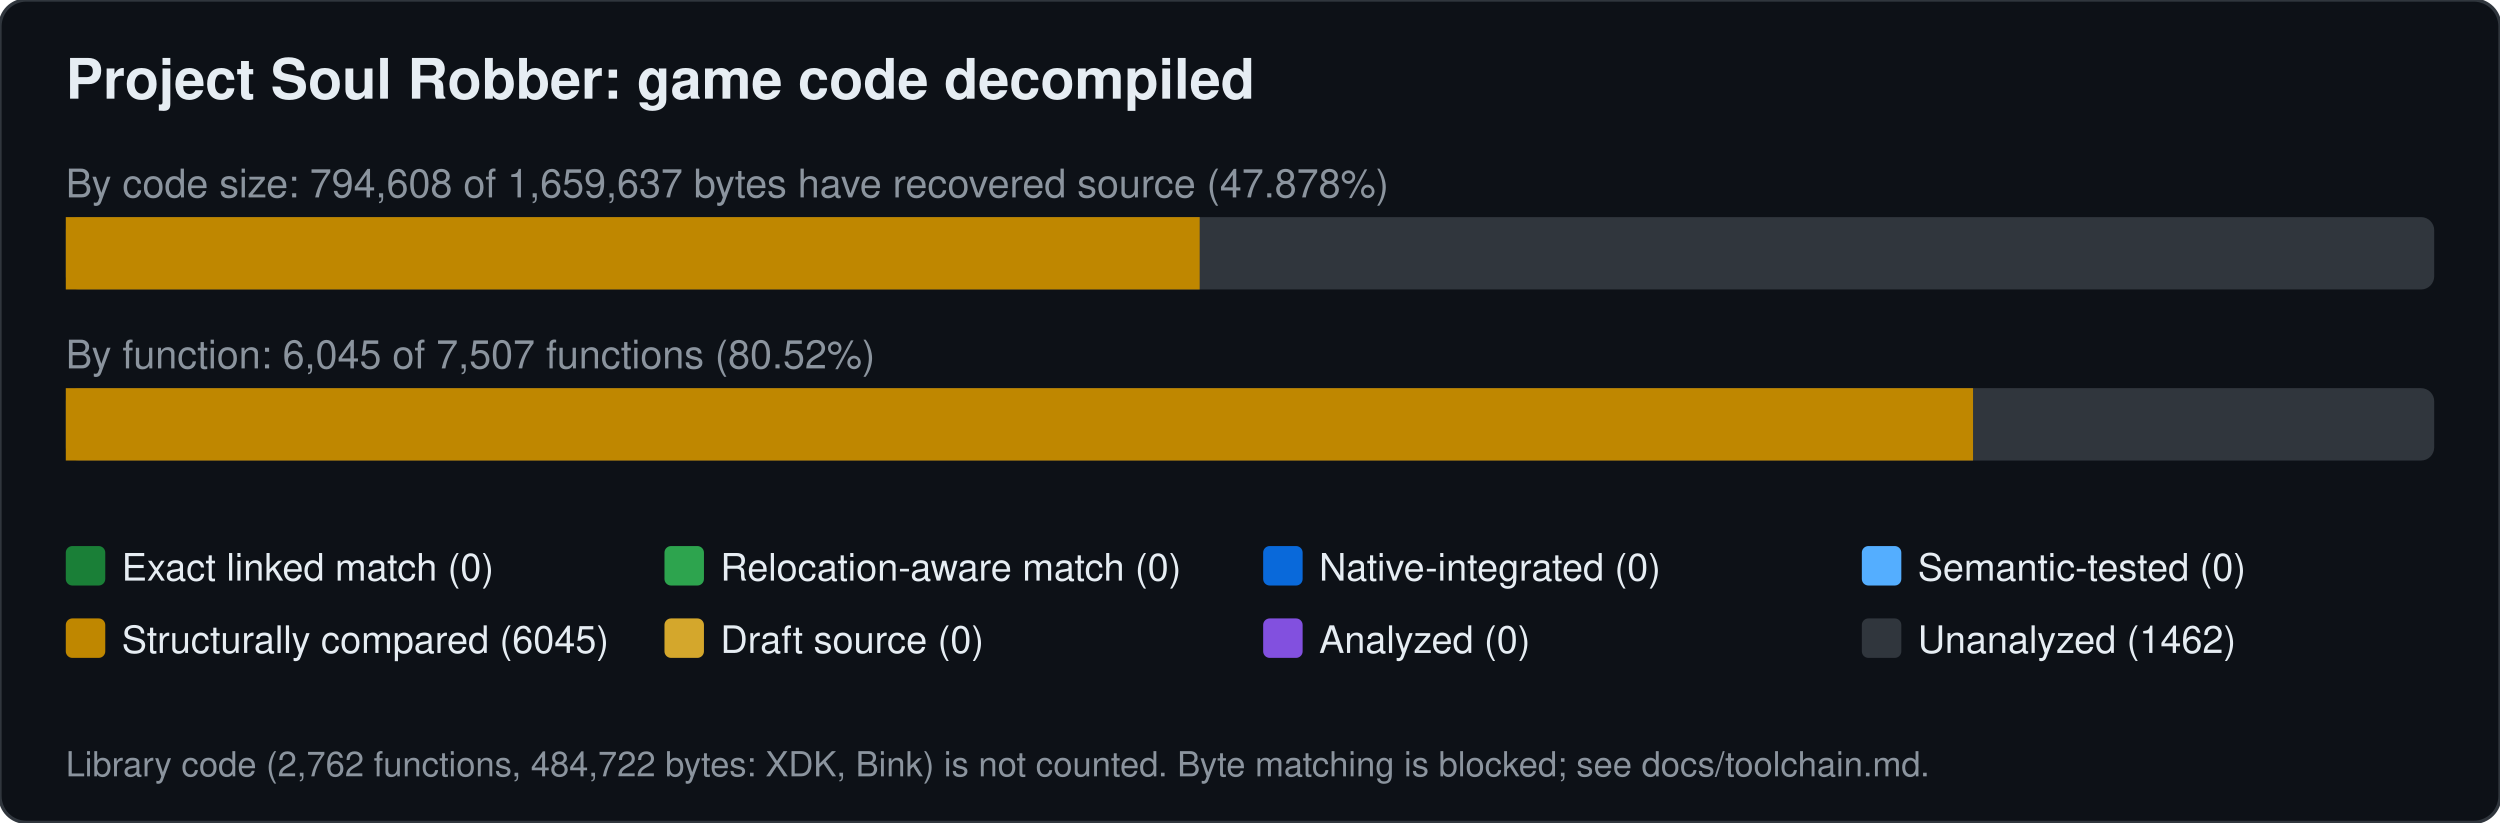
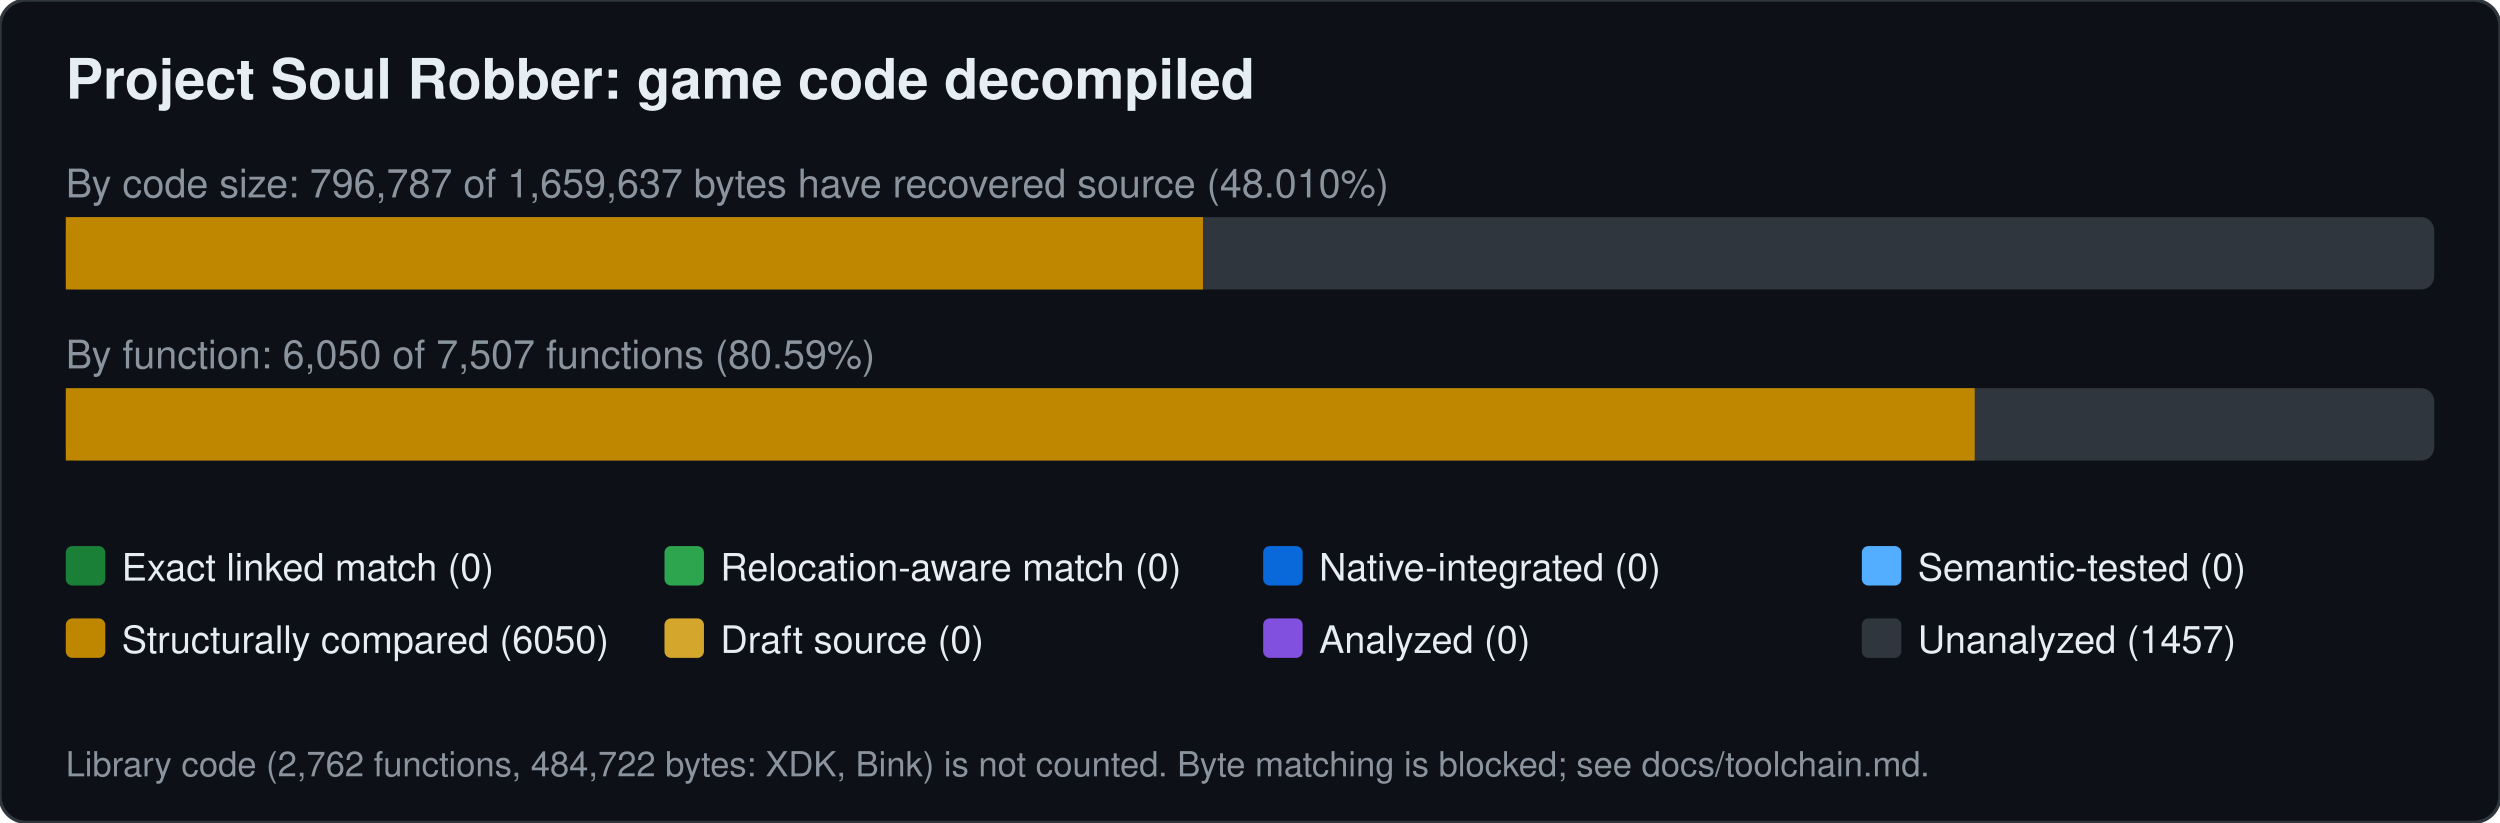
<svg xmlns="http://www.w3.org/2000/svg" width="760" height="250" viewBox="0 0 760 250" font-family="Segoe UI,Helvetica,Arial,sans-serif">
  <rect width="760" height="250" rx="8" fill="#0d1117" stroke="#30363d" />
  <text x="20" y="30" font-size="17" font-weight="600" fill="#e6edf3">Project Soul Robber: game code decompiled</text>
-   <text x="20" y="60" font-size="12" fill="#8b949e">By code size: 794,608 of 1,659,637 bytes have recovered source (47.878%)</text>
+   <text x="20" y="60" font-size="12" fill="#8b949e">By code size: 796,787 of 1,659,637 bytes have recovered source (48.010%)</text>
  <rect x="20" y="66" width="720" height="22" rx="4" fill="#30363d" />
-   <rect x="20.0" y="66" width="344.7" height="22" fill="#bf8700" />
-   <text x="20" y="112" font-size="12" fill="#8b949e">By function: 6,045 of 7,507 functions (80.52%)</text>
+   <rect x="20.0" y="66" width="345.7" height="22" fill="#bf8700" />
+   <text x="20" y="112" font-size="12" fill="#8b949e">By function: 6,050 of 7,507 functions (80.59%)</text>
  <rect x="20" y="118" width="720" height="22" rx="4" fill="#30363d" />
-   <rect x="20.0" y="118" width="579.8" height="22" fill="#bf8700" />
+   <rect x="20.0" y="118" width="580.3" height="22" fill="#bf8700" />
  <rect x="20" y="166" width="12" height="12" rx="2" fill="#1a7f37" />
  <text x="37" y="176.5" font-size="11.5" fill="#e6edf3">Exact linked match (0)</text>
  <rect x="202" y="166" width="12" height="12" rx="2" fill="#2da44e" />
  <text x="219" y="176.5" font-size="11.5" fill="#e6edf3">Relocation-aware match (0)</text>
  <rect x="384" y="166" width="12" height="12" rx="2" fill="#0969da" />
  <text x="401" y="176.5" font-size="11.5" fill="#e6edf3">Native-integrated (0)</text>
  <rect x="566" y="166" width="12" height="12" rx="2" fill="#54aeff" />
  <text x="583" y="176.5" font-size="11.5" fill="#e6edf3">Semantic-tested (0)</text>
  <rect x="20" y="188" width="12" height="12" rx="2" fill="#bf8700" />
-   <text x="37" y="198.5" font-size="11.5" fill="#e6edf3">Structurally compared (6045)</text>
+   <text x="37" y="198.5" font-size="11.5" fill="#e6edf3">Structurally compared (6050)</text>
  <rect x="202" y="188" width="12" height="12" rx="2" fill="#d4a72c" />
  <text x="219" y="198.5" font-size="11.5" fill="#e6edf3">Draft source (0)</text>
  <rect x="384" y="188" width="12" height="12" rx="2" fill="#8250df" />
  <text x="401" y="198.5" font-size="11.5" fill="#e6edf3">Analyzed (0)</text>
  <rect x="566" y="188" width="12" height="12" rx="2" fill="#30363d" />
-   <text x="583" y="198.5" font-size="11.5" fill="#e6edf3">Unanalyzed (1462)</text>
+   <text x="583" y="198.5" font-size="11.5" fill="#e6edf3">Unanalyzed (1457)</text>
  <text x="20" y="236" font-size="10.5" fill="#8b949e">Library code (2,762 functions, 484,722 bytes: XDK, Bink) is not counted. Byte matching is blocked; see docs/toolchain.md.</text>
</svg>
